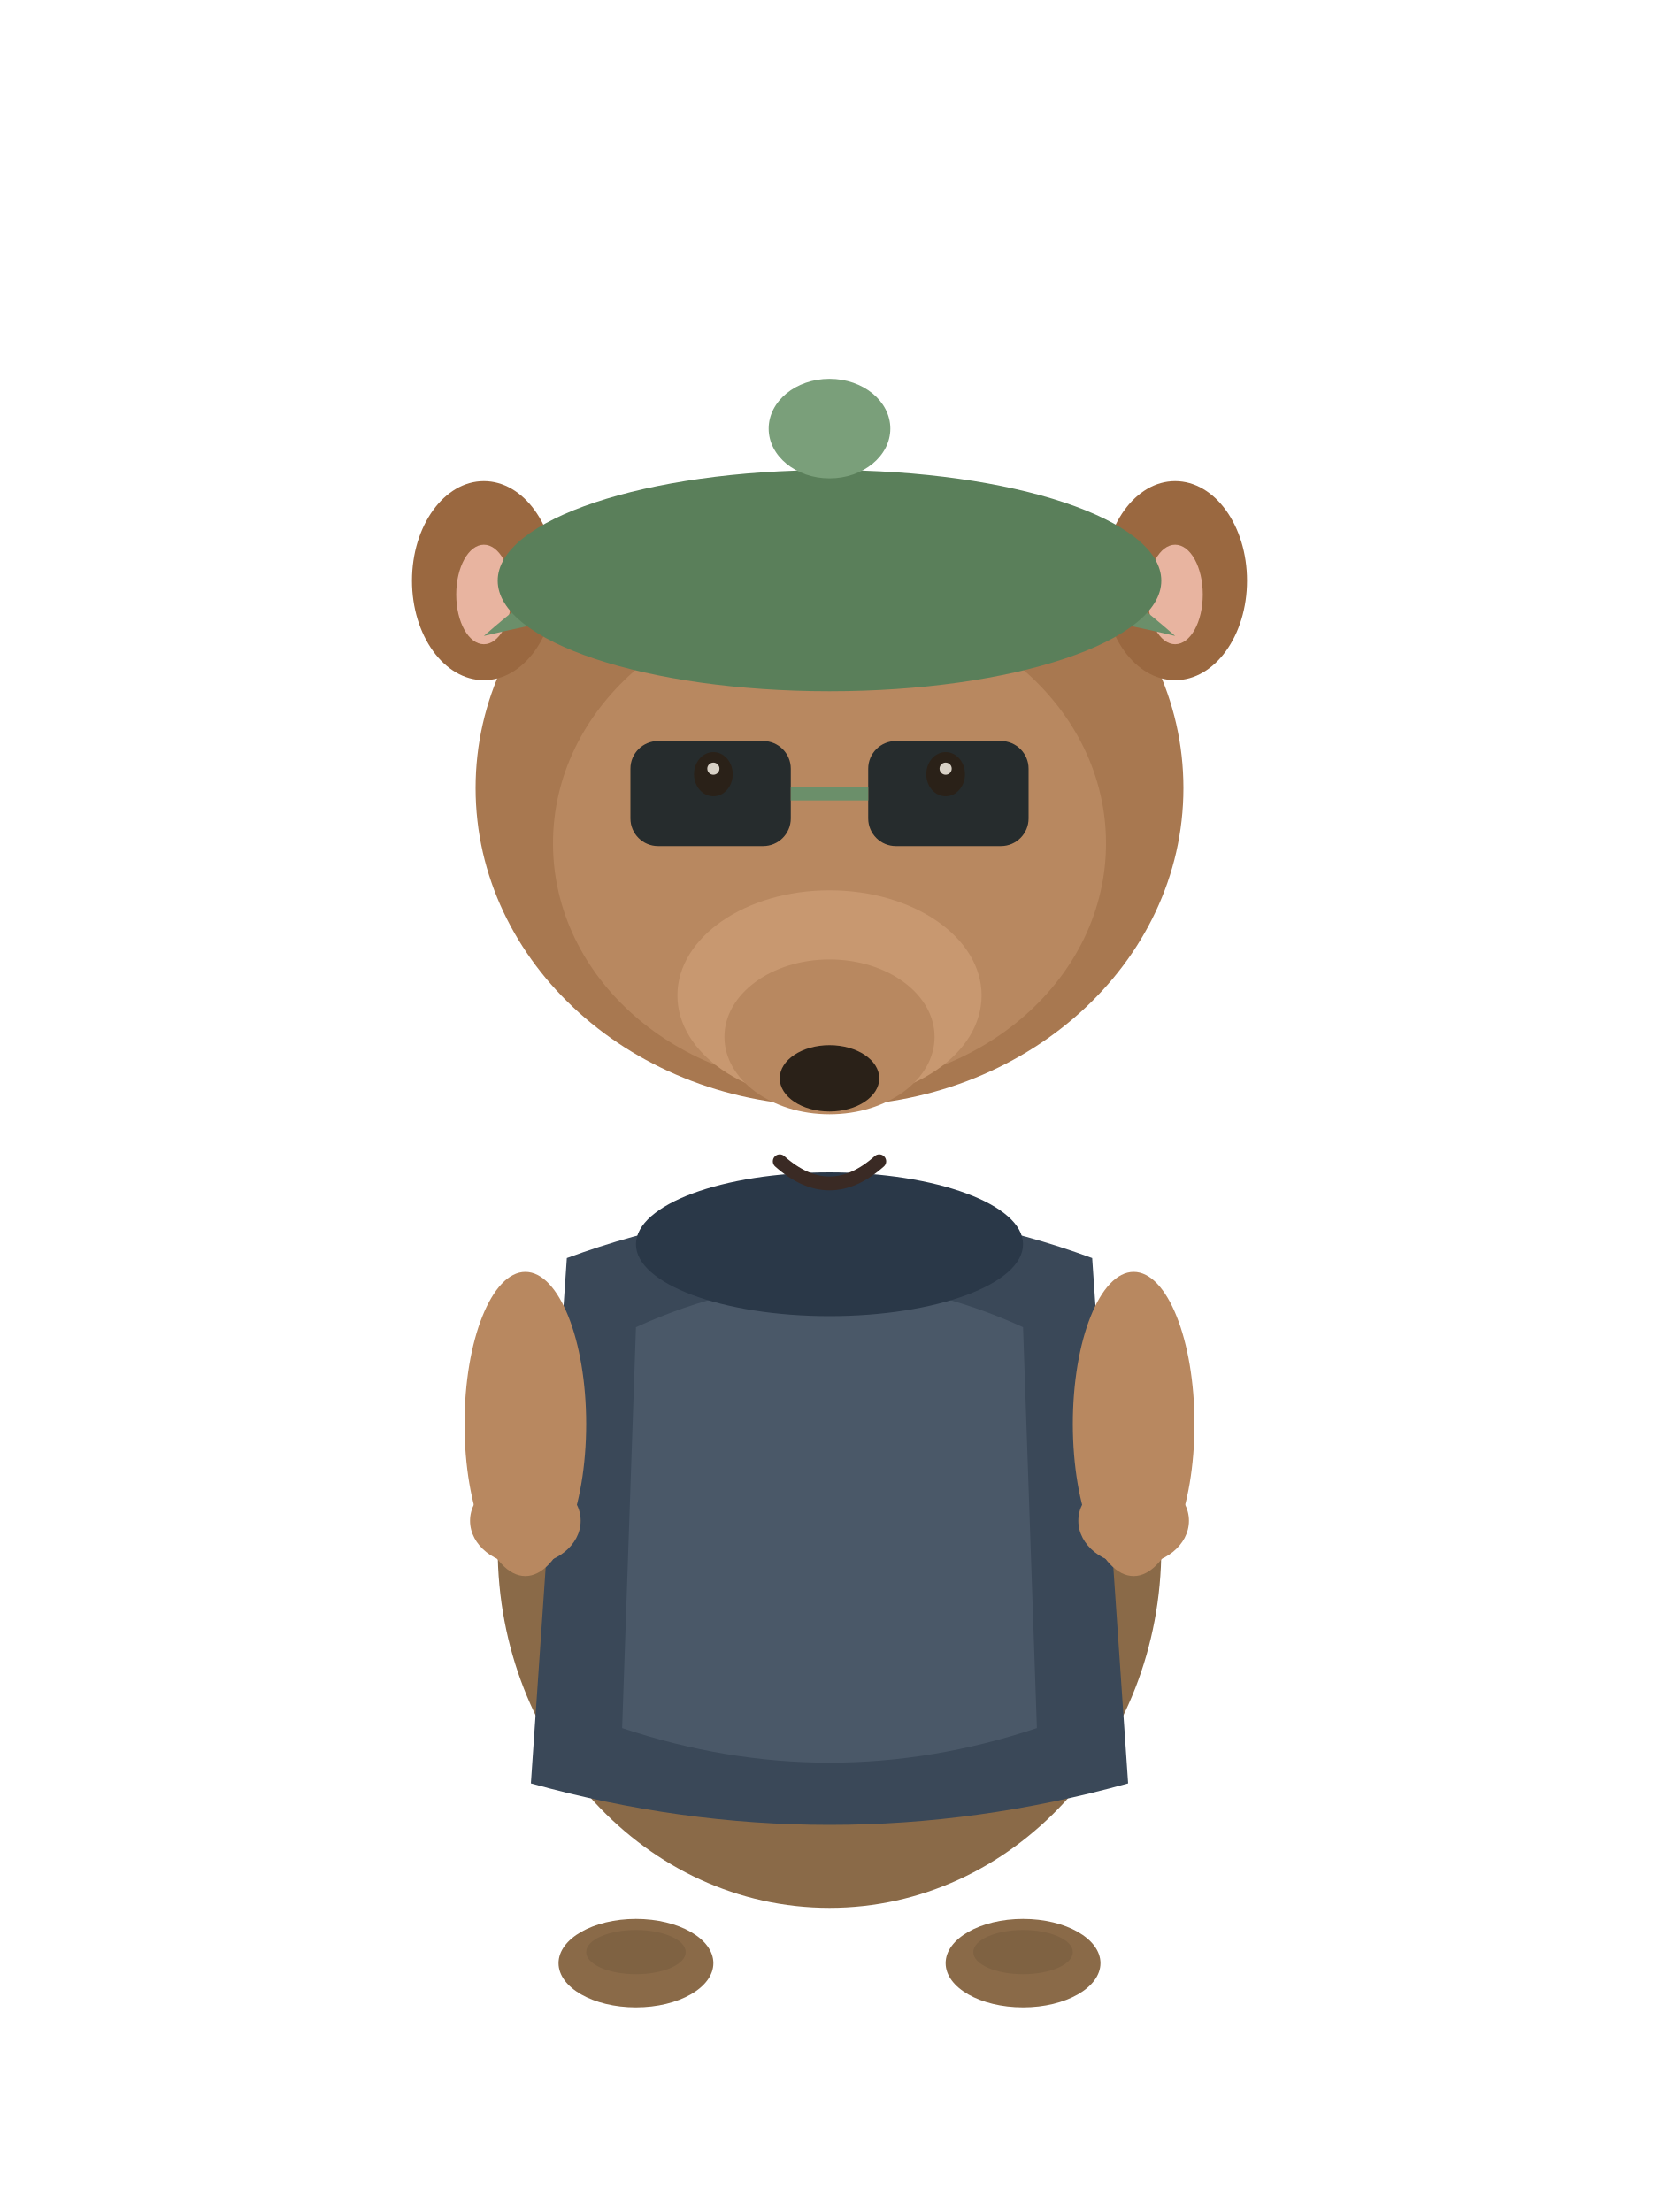
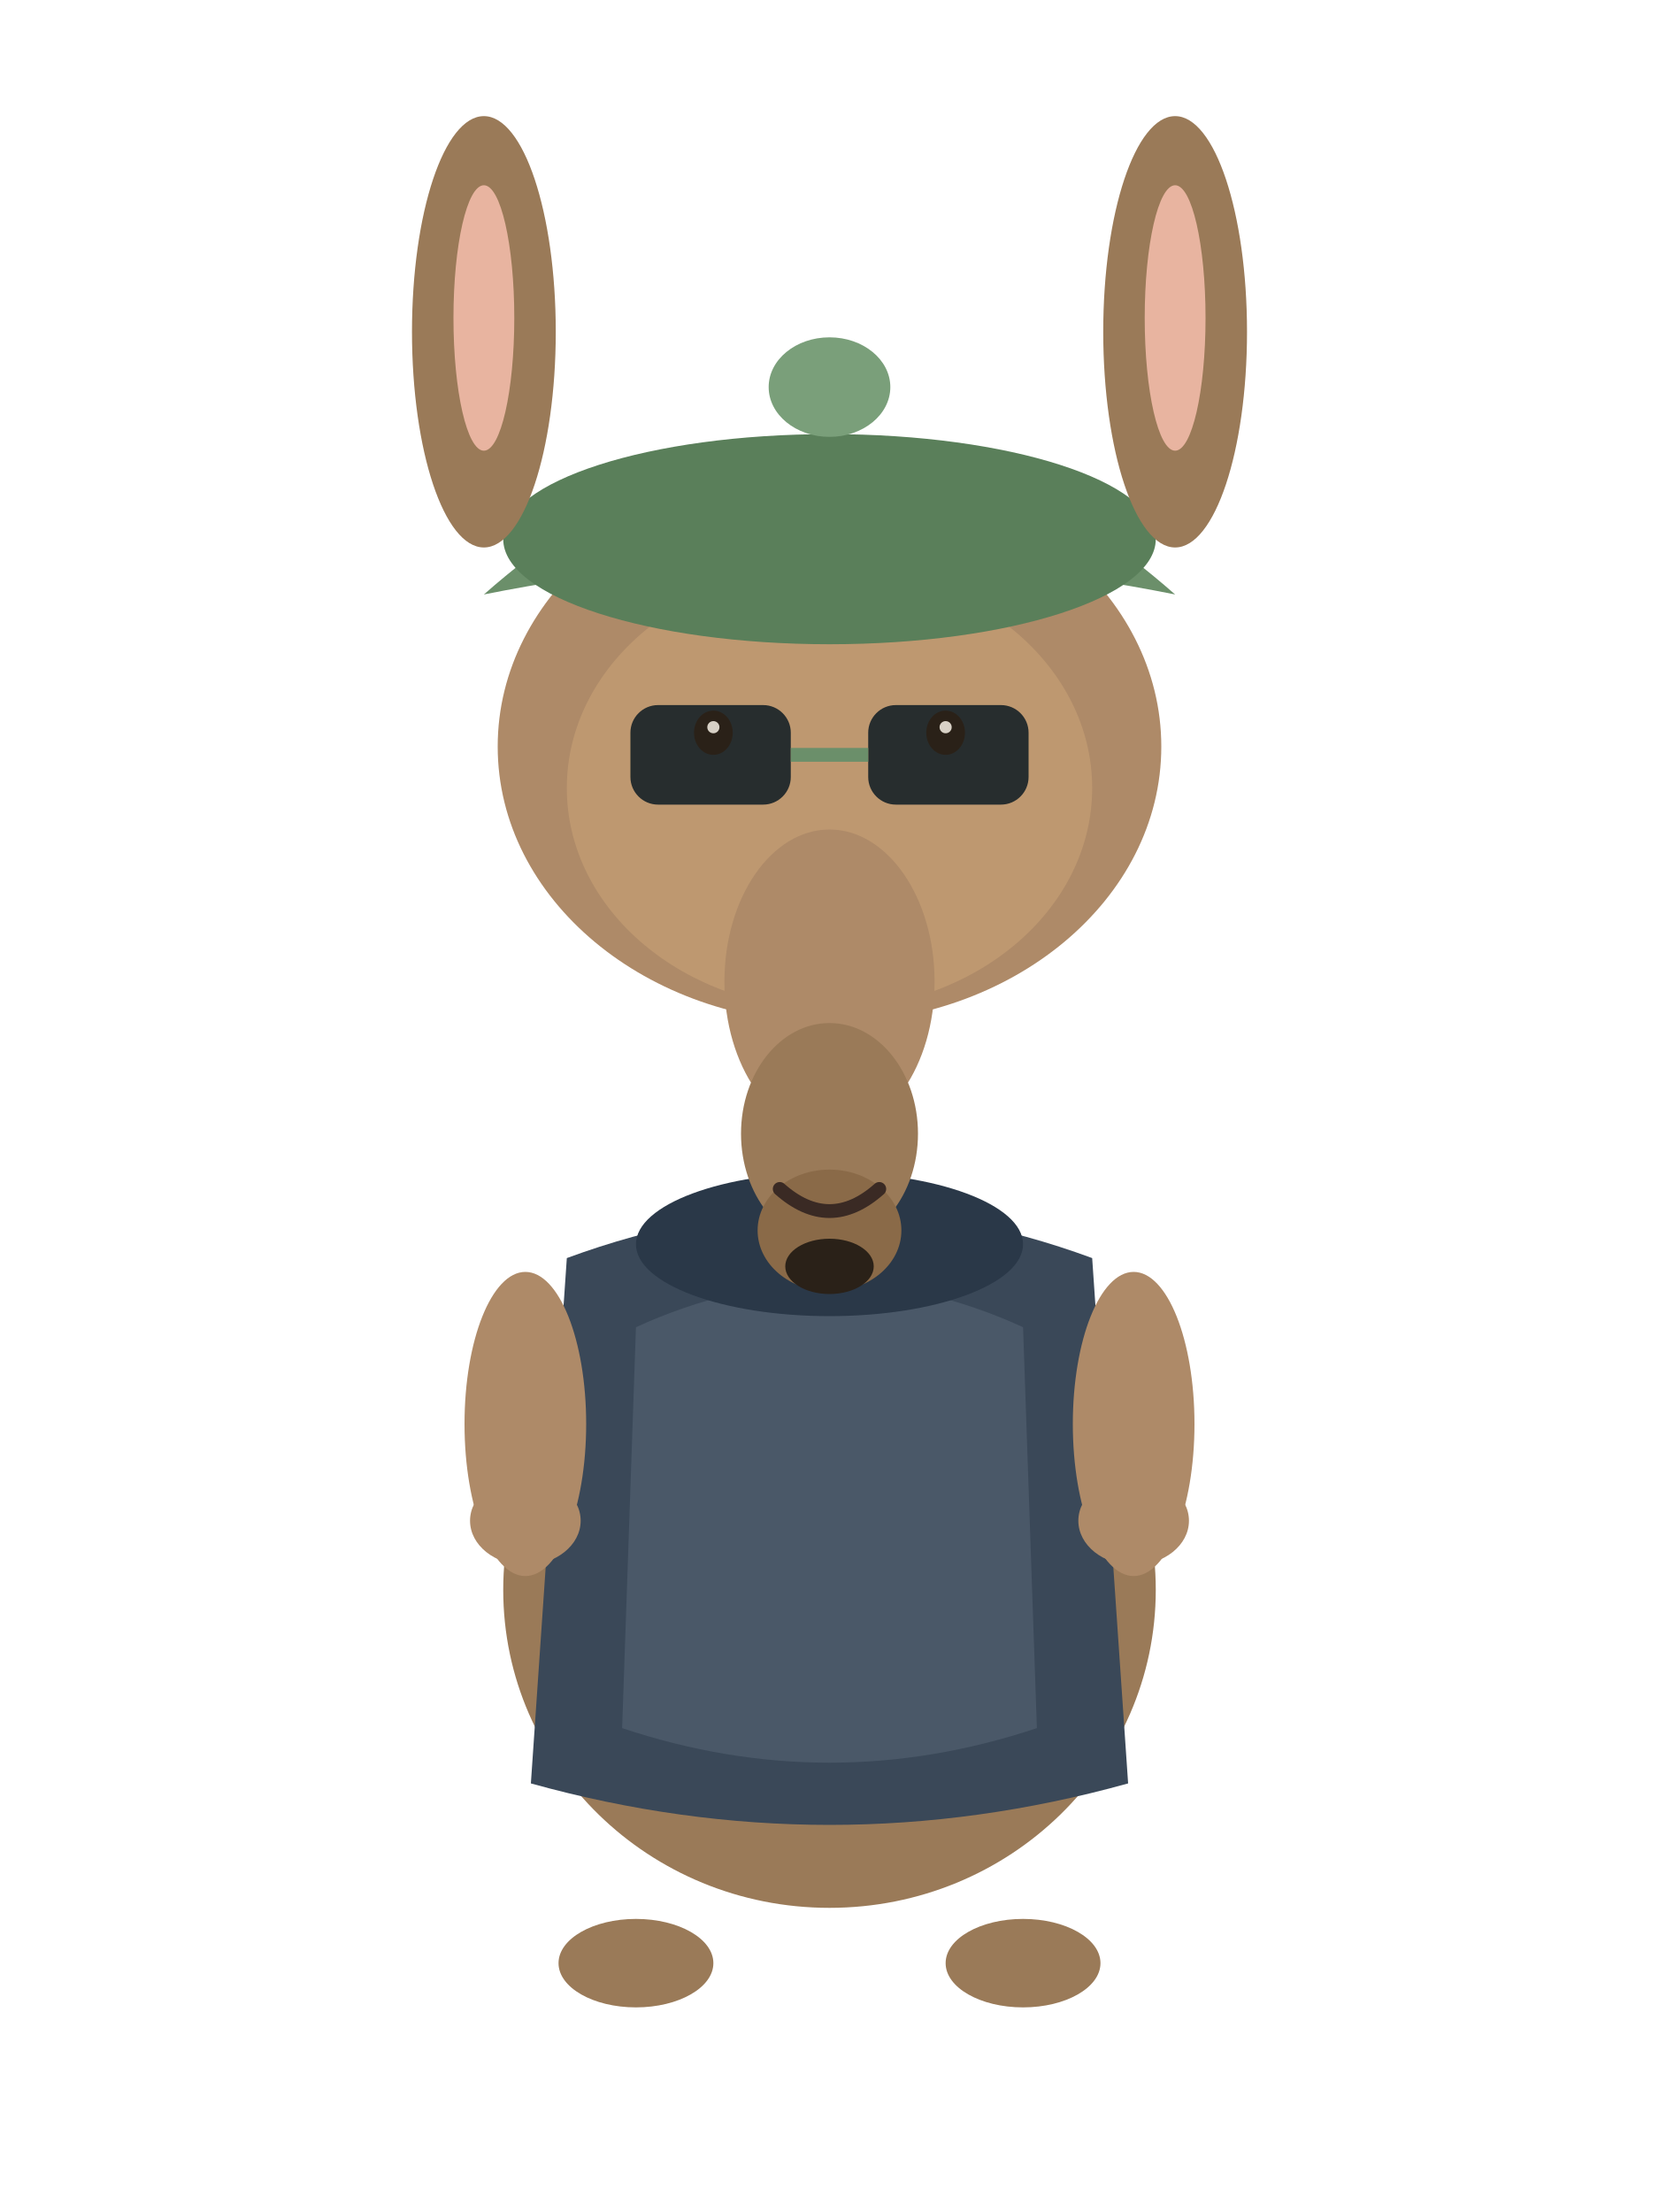
<svg xmlns="http://www.w3.org/2000/svg" width="600" height="800" viewBox="0 0 600 800">
-   <ellipse cx="300" cy="560" rx="120" ry="130" fill="#8a6a48" />
+   <ellipse cx="300" cy="575" rx="118" ry="115" fill="#9a7a58" />
+   <ellipse cx="300" cy="500" rx="105" ry="70" fill="#ae8a68" />
  <path d="M205,455 Q300,420 395,455 L408,645 Q300,675 192,645 Z" fill="#3a4858" />
  <path d="M230,480 Q300,448 370,480 L375,625 Q300,650 225,625 Z" fill="#4a5868" />
  <ellipse cx="300" cy="450" rx="70" ry="26" fill="#2a3848" />
-   <ellipse cx="300" cy="285" rx="128" ry="115" fill="#a87850" />
-   <ellipse cx="300" cy="305" rx="100" ry="88" fill="#b88860" />
-   <ellipse cx="175" cy="210" rx="26" ry="36" fill="#9a6840" />
-   <ellipse cx="425" cy="210" rx="26" ry="36" fill="#9a6840" />
-   <ellipse cx="175" cy="215" rx="10" ry="18" fill="#e8b4a0" />
-   <ellipse cx="425" cy="215" rx="10" ry="18" fill="#e8b4a0" />
-   <ellipse cx="300" cy="360" rx="55" ry="38" fill="#c89870" />
-   <ellipse cx="300" cy="375" rx="38" ry="28" fill="#b88860" />
-   <ellipse cx="300" cy="390" rx="18" ry="12" fill="#2a2118" />
-   <path d="M175,230 Q300,120 425,230 Q300,200 175,230 Z" fill="#6b8f6a" />
-   <ellipse cx="300" cy="210" rx="120" ry="40" fill="#5a7f5a" />
-   <ellipse cx="300" cy="155" rx="22" ry="18" fill="#7a9f7a" />
-   <rect x="228" y="268" width="58" height="38" rx="10" fill="#1a2428" opacity=".92" />
-   <rect x="314" y="268" width="58" height="38" rx="10" fill="#1a2428" opacity=".92" />
-   <path d="M286,287 H314" stroke="#6b8f6a" stroke-width="5" />
-   <ellipse cx="258" cy="280" rx="7" ry="8" fill="#2a2118" />
-   <ellipse cx="342" cy="280" rx="7" ry="8" fill="#2a2118" />
-   <ellipse cx="258" cy="278" rx="2.2" ry="2.2" fill="#f7f0e4" opacity=".85" />
-   <ellipse cx="342" cy="278" rx="2.2" ry="2.2" fill="#f7f0e4" opacity=".85" />
-   <path d="M282,420 Q300,436 318,420" fill="none" stroke="#3a2a24" stroke-width="5" stroke-linecap="round" />
-   <ellipse cx="190" cy="515.0" rx="22" ry="55.0" fill="#b88860" />
-   <ellipse cx="190" cy="550" rx="20" ry="16" fill="#b88860" />
-   <ellipse cx="410" cy="515.0" rx="22" ry="55.0" fill="#b88860" />
-   <ellipse cx="410" cy="550" rx="20" ry="16" fill="#b88860" />
-   <ellipse cx="230" cy="710" rx="28" ry="16" fill="#8a6a48" />
-   <ellipse cx="370" cy="710" rx="28" ry="16" fill="#8a6a48" />
-   <ellipse cx="230" cy="706" rx="18" ry="8" fill="#000" opacity=".08" />
-   <ellipse cx="370" cy="706" rx="18" ry="8" fill="#000" opacity=".08" />
+   <ellipse cx="300" cy="270" rx="120" ry="100" fill="#ae8a68" />
+   <ellipse cx="300" cy="285" rx="95" ry="80" fill="#be9870" />
+   <ellipse cx="300" cy="355" rx="38" ry="55" fill="#ae8a68" />
+   <ellipse cx="300" cy="410" rx="32" ry="40" fill="#9a7a58" />
+   <ellipse cx="300" cy="445" rx="26" ry="22" fill="#8a6a48" />
+   <ellipse cx="300" cy="458" rx="16" ry="10" fill="#2a2118" />
+   <path d="M175,215 Q300,105 425,215 Q300,190 175,215 Z" fill="#6b8f6a" />
+   <ellipse cx="300" cy="195" rx="118" ry="38" fill="#5a7f5a" />
+   <ellipse cx="300" cy="140" rx="22" ry="18" fill="#7a9f7a" />
+   <ellipse cx="175" cy="120" rx="26" ry="78" fill="#9a7a58" />
+   <ellipse cx="425" cy="120" rx="26" ry="78" fill="#9a7a58" />
+   <ellipse cx="175" cy="115" rx="11" ry="48" fill="#e8b4a0" />
+   <ellipse cx="425" cy="115" rx="11" ry="48" fill="#e8b4a0" />
+   <rect x="228" y="255" width="58" height="36" rx="10" fill="#1a2428" opacity=".92" />
+   <rect x="314" y="255" width="58" height="36" rx="10" fill="#1a2428" opacity=".92" />
+   <path d="M286,273 H314" stroke="#6b8f6a" stroke-width="5" />
+   <ellipse cx="258" cy="265" rx="7" ry="8" fill="#2a2118" />
+   <ellipse cx="342" cy="265" rx="7" ry="8" fill="#2a2118" />
+   <ellipse cx="258" cy="263" rx="2.2" ry="2.2" fill="#f7f0e4" opacity=".85" />
+   <ellipse cx="342" cy="263" rx="2.2" ry="2.2" fill="#f7f0e4" opacity=".85" />
+   <path d="M282,430 Q300,446 318,430" fill="none" stroke="#3a2a24" stroke-width="5" stroke-linecap="round" />
+   <ellipse cx="190" cy="515.0" rx="22" ry="55.0" fill="#ae8a68" />
+   <ellipse cx="190" cy="550" rx="20" ry="16" fill="#ae8a68" />
+   <ellipse cx="410" cy="515.0" rx="22" ry="55.0" fill="#ae8a68" />
+   <ellipse cx="410" cy="550" rx="20" ry="16" fill="#ae8a68" />
+   <ellipse cx="230" cy="710" rx="28" ry="16" fill="#9a7a58" />
+   <ellipse cx="370" cy="710" rx="28" ry="16" fill="#9a7a58" />
</svg>
